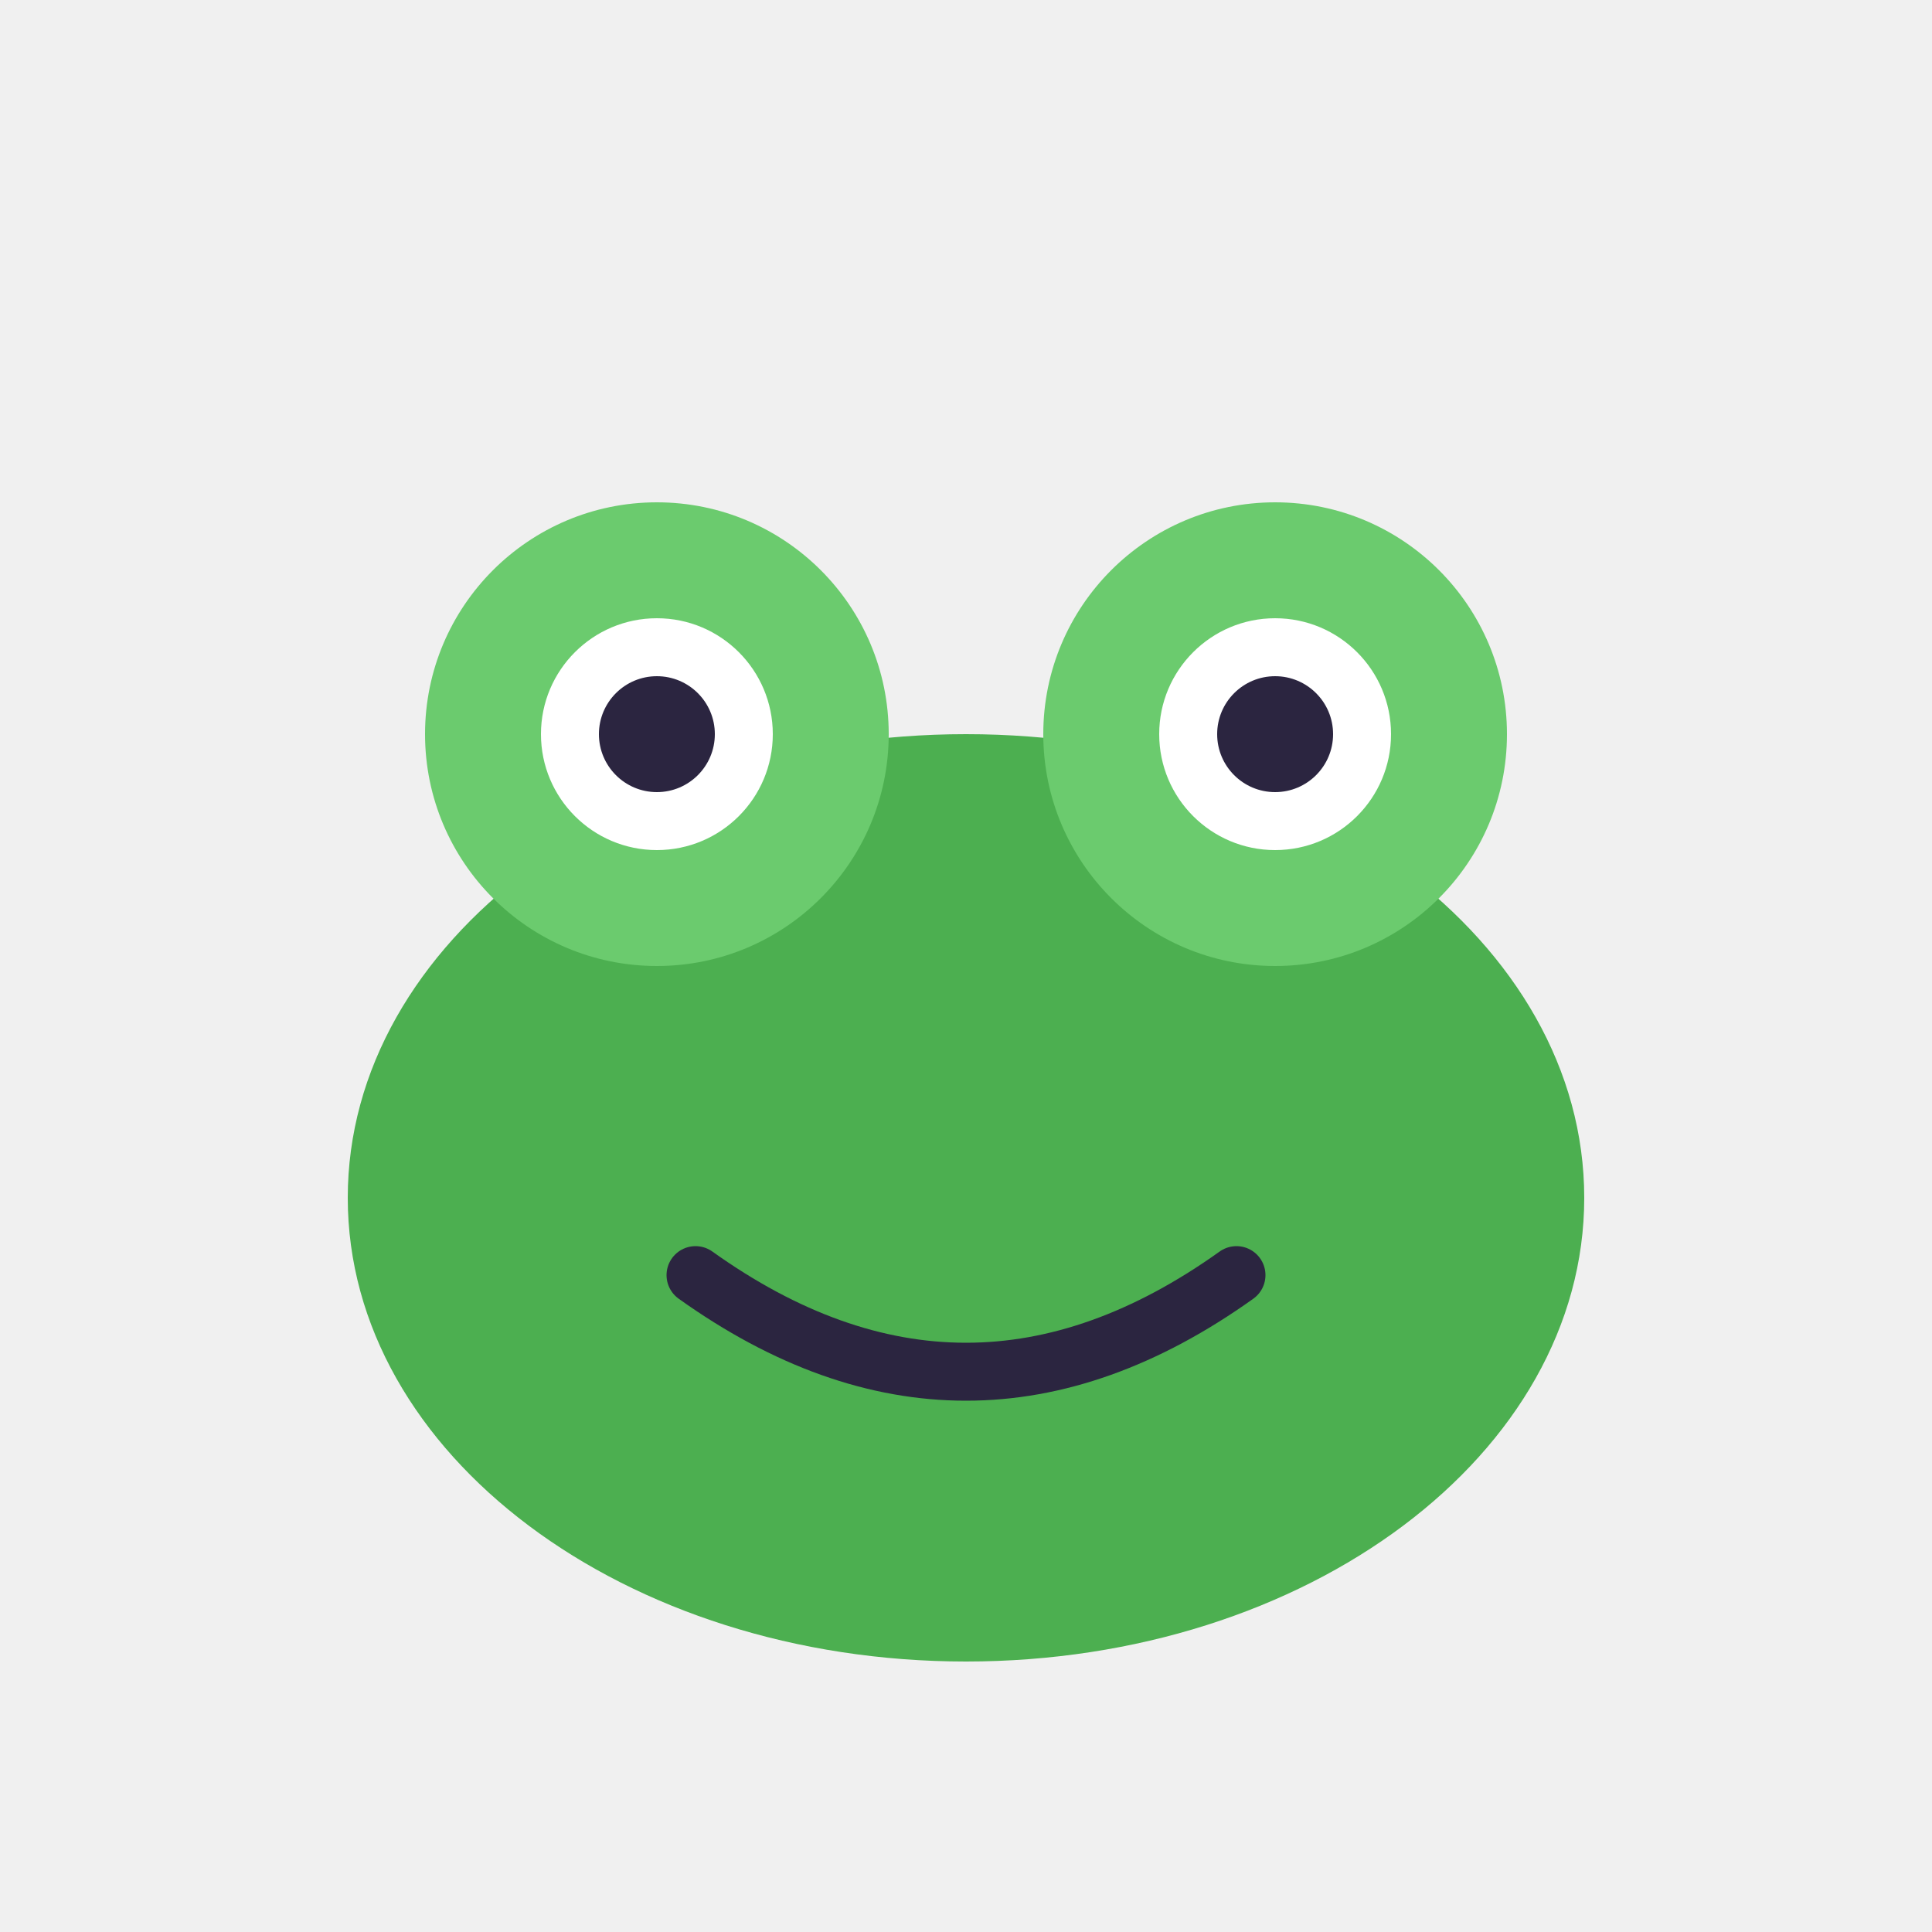
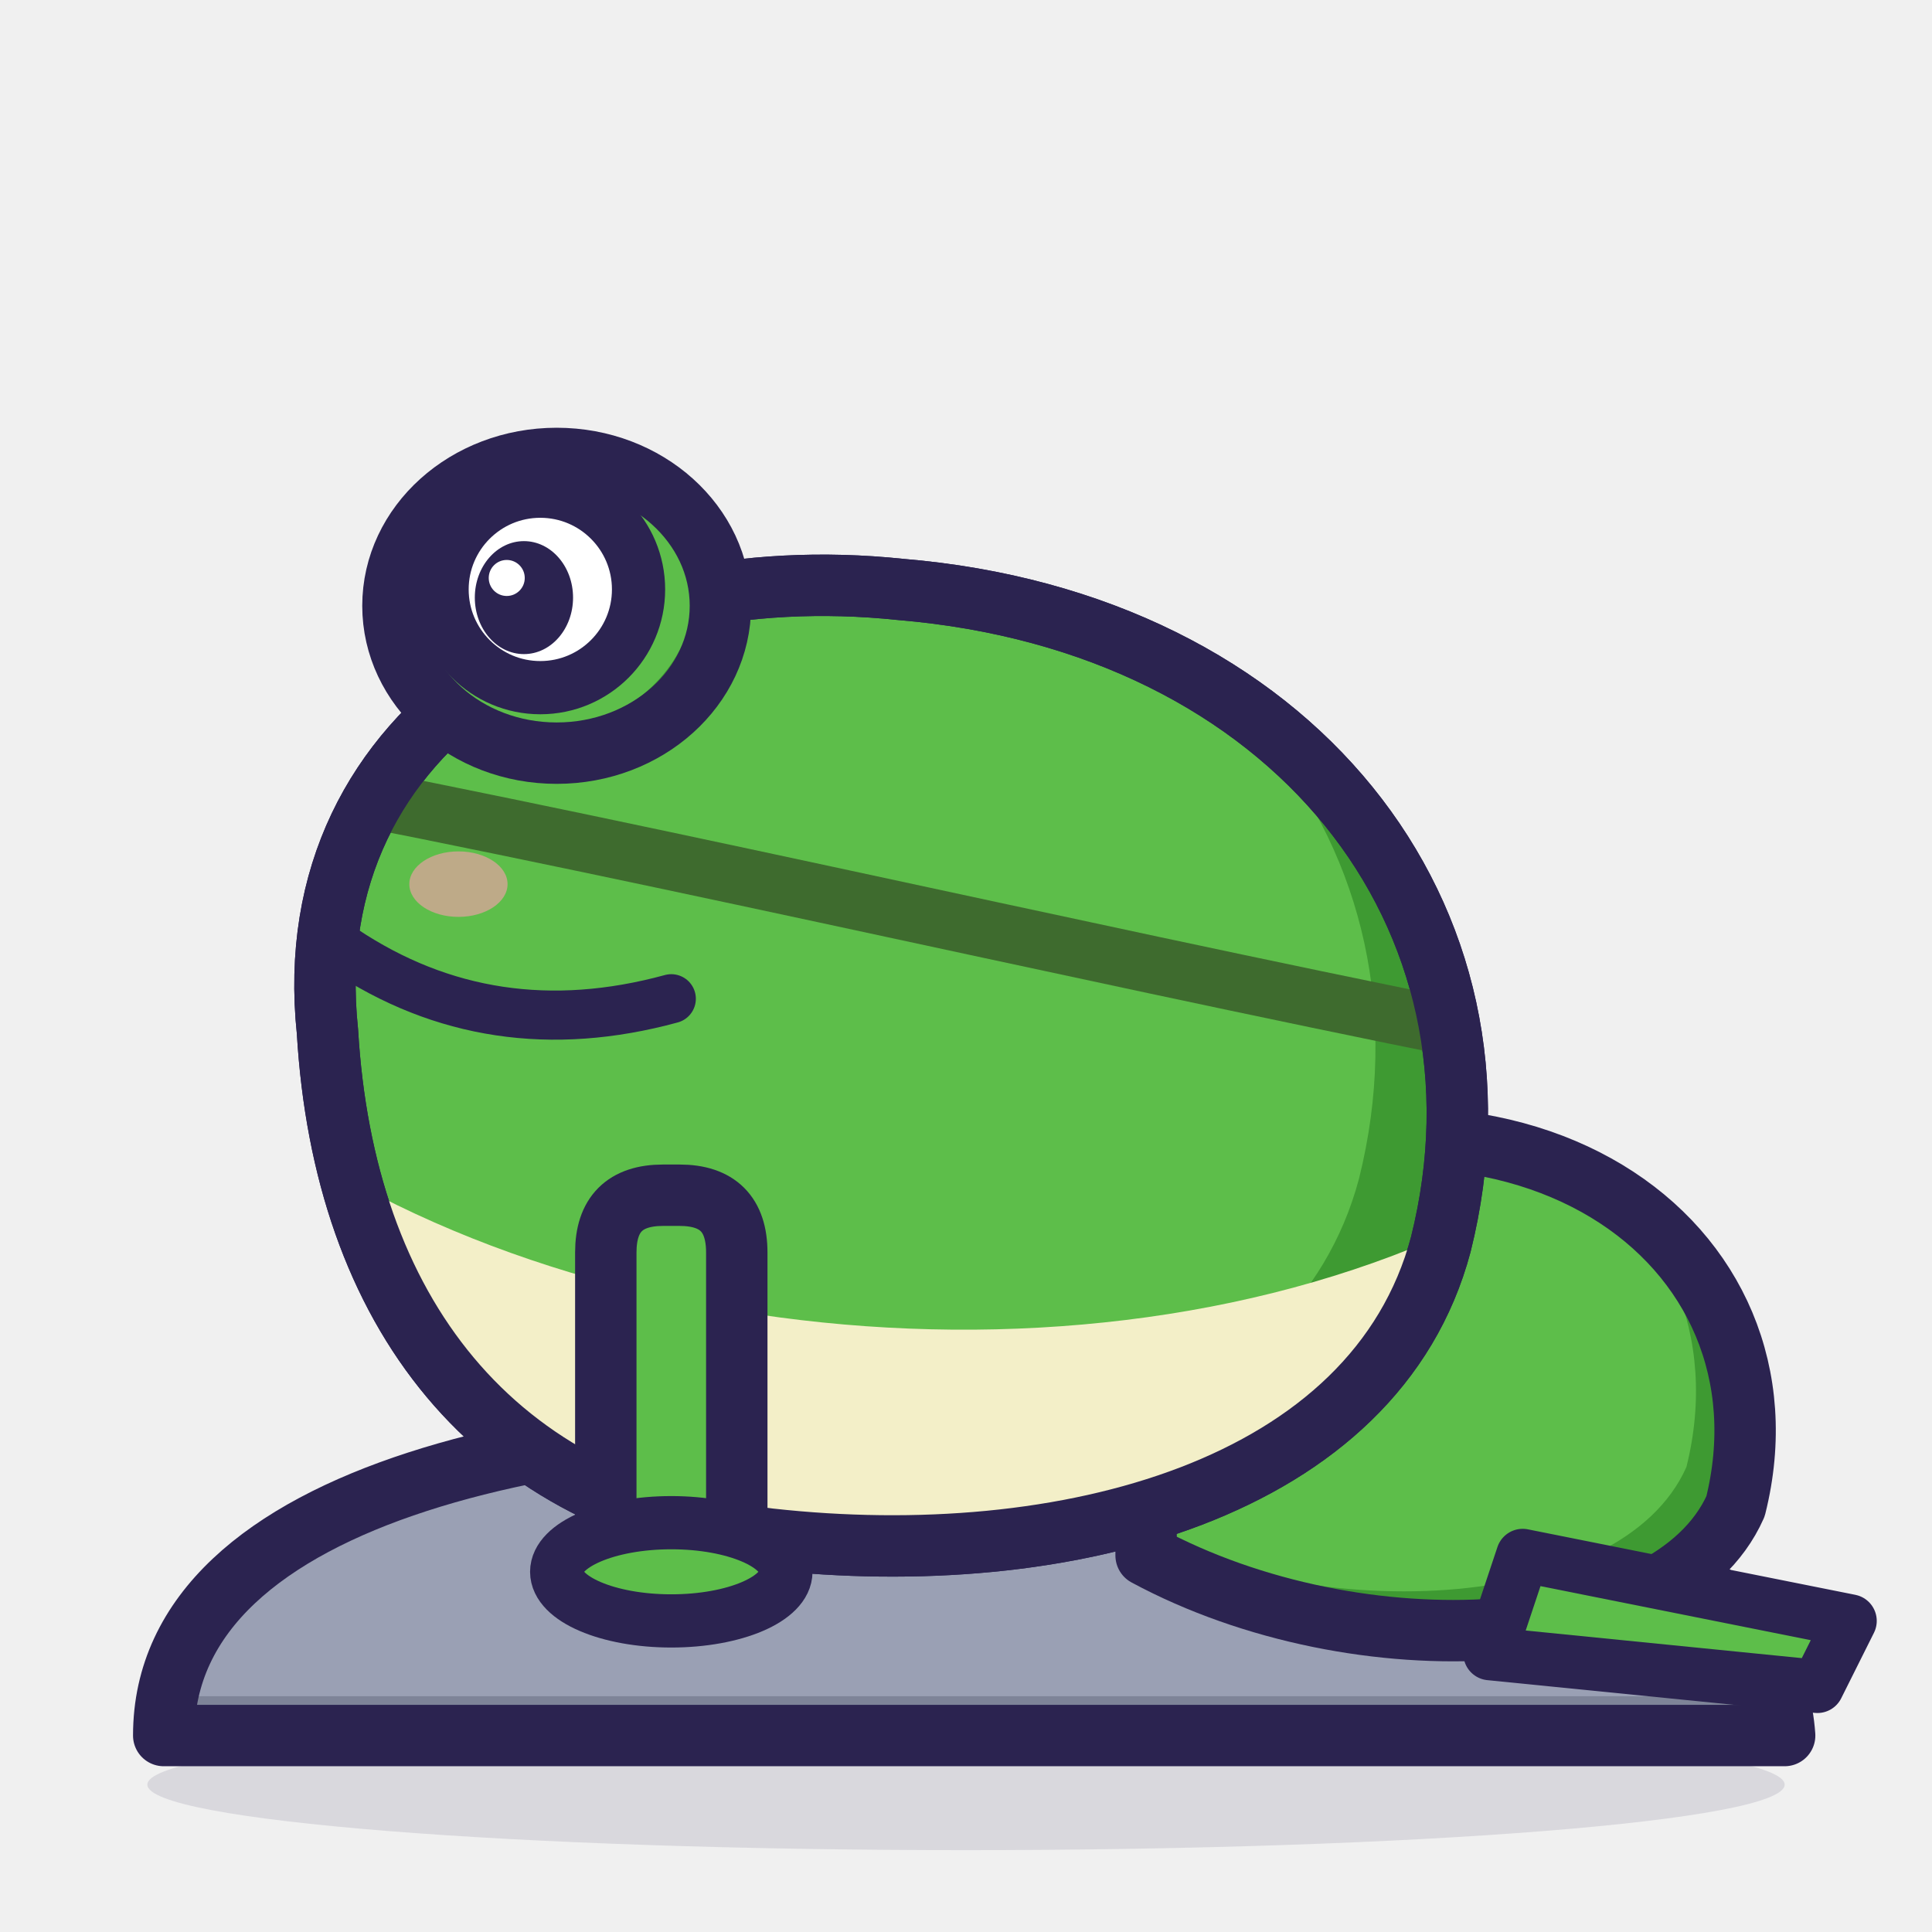
<svg xmlns="http://www.w3.org/2000/svg" viewBox="0 0 100 100" width="100" height="100">
-   <ellipse cx="50" cy="62" rx="32" ry="24" fill="#4CAF50" />
-   <circle cx="34" cy="38" r="12" fill="#6BCB6E" />
-   <circle cx="66" cy="38" r="12" fill="#6BCB6E" />
-   <circle cx="34" cy="38" r="6" fill="#FFFFFF" />
-   <circle cx="66" cy="38" r="6" fill="#FFFFFF" />
-   <circle cx="34" cy="38" r="3" fill="#2B2540" />
-   <circle cx="66" cy="38" r="3" fill="#2B2540" />
-   <path d="M36 66 Q50 76 64 66" fill="none" stroke="#2B2540" stroke-width="3" stroke-linecap="round" />
+   <g transform="scale(0.42373) translate(-10 -14)">
+     <ellipse cx="128" cy="232" rx="100" ry="8" fill="#2B2350" opacity="0.12" />
+     <clipPath id="L1">
+       <path d="M 30 226 C 30 196, 80 186, 128 188 C 180 190, 226 198, 228 226 Z" />
+     </clipPath>
+     <path d="M 30 226 C 30 196, 80 186, 128 188 C 180 190, 226 198, 228 226 Z" fill="#7E8498" />
+     <g clip-path="url(#L1)">
+       <path d="M 30 226 C 30 196, 80 186, 128 188 C 180 190, 226 198, 228 226 Z" fill="#9AA0B4" transform="translate(-6 -4.8)" />
+     </g>
+     <path d="M 30 226 C 30 196, 80 186, 128 188 C 180 190, 226 198, 228 226 Z" fill="none" stroke="#2B2350" stroke-width="7.5" stroke-linejoin="round" stroke-linecap="round" />
+     <g transform="translate(0 -10)">
+       <clipPath id="L2">
+         <path d="M 150 170 C 196 150, 230 176, 222 208 C 214 226, 176 228, 150 214 Z" />
+       </clipPath>
+       <path d="M 150 170 C 196 150, 230 176, 222 208 C 214 226, 176 228, 150 214 Z" fill="#3E9A32" />
+       <g clip-path="url(#L2)">
+         <path d="M 150 170 C 196 150, 230 176, 222 208 C 214 226, 176 228, 150 214 Z" fill="#5DBE4A" transform="translate(-6 -4.8)" />
+       </g>
+       <path d="M 150 170 C 196 150, 230 176, 222 208 C 214 226, 176 228, 150 214 Z" fill="none" stroke="#2B2350" stroke-width="7.5" stroke-linejoin="round" stroke-linecap="round" />
+       <path d="M 196 214 L 236 222 L 232 230 L 192 226 Z" fill="#5DBE4A" stroke="#2B2350" stroke-width="6.5" stroke-linejoin="round" stroke-linecap="round" />
+       <clipPath id="L3">
+         <path d="M 50 150 C 46 112, 82 92, 120 96 C 168 100, 196 136, 186 176 C 178 206, 140 216, 104 212 C 70 208, 52 184, 50 150 Z" />
+       </clipPath>
+       <path d="M 50 150 C 46 112, 82 92, 120 96 C 168 100, 196 136, 186 176 C 178 206, 140 216, 104 212 C 70 208, 52 184, 50 150 Z" fill="#3E9A32" />
+       <g clip-path="url(#L3)">
+         <path d="M 50 150 C 46 112, 82 92, 120 96 C 168 100, 196 136, 186 176 C 178 206, 140 216, 104 212 C 70 208, 52 184, 50 150 Z" fill="#5DBE4A" transform="translate(-10 -8.0)" />
+       </g>
+       <path d="M 50 150 C 46 112, 82 92, 120 96 C 168 100, 196 136, 186 176 C 178 206, 140 216, 104 212 C 70 208, 52 184, 50 150 Z" fill="none" stroke="#2B2350" stroke-width="7.5" stroke-linejoin="round" stroke-linecap="round" />
+       <g clip-path="url(#L3)">
+         <path d="M 40 160 C 80 190, 150 196, 196 170 L 196 230 L 40 230 Z" fill="#F3EFC8" />
+         <path d="M 36 118 C 80 126, 140 140, 190 150" fill="none" stroke="#3E6B2E" stroke-width="7" />
+       </g>
+       <path d="M 50 150 C 46 112, 82 92, 120 96 C 168 100, 196 136, 186 176 C 178 206, 140 216, 104 212 C 70 208, 52 184, 50 150 Z" fill="none" stroke="#2B2350" stroke-width="7.5" stroke-linejoin="round" stroke-linecap="round" />
+       <path d="M 91 170 L 93 170 Q 100 170 100 177 L 100 209 Q 100 216 93 216 L 91 216 Q 84 216 84 209 L 84 177 Q 84 170 91 170 Z" fill="#5DBE4A" stroke="#2B2350" stroke-width="7.5" stroke-linejoin="round" stroke-linecap="round" />
+       <path d="M 78 216 A 14 6 0 1 0 106 216 A 14 6 0 1 0 78 216 Z" fill="#5DBE4A" stroke="#2B2350" stroke-width="6.5" stroke-linejoin="round" stroke-linecap="round" />
+       <clipPath id="L4">
+         <path d="M 58 98 A 20 18 0 1 0 98 98 A 20 18 0 1 0 58 98 Z" />
+       </clipPath>
+       <path d="M 58 98 A 20 18 0 1 0 98 98 A 20 18 0 1 0 58 98 Z" fill="#3E9A32" />
+       <g clip-path="url(#L4)">
+         <path d="M 58 98 A 20 18 0 1 0 98 98 A 20 18 0 1 0 58 98 Z" fill="#5DBE4A" transform="translate(-3 -2.4)" />
+       </g>
+       <path d="M 58 98 A 20 18 0 1 0 98 98 A 20 18 0 1 0 58 98 Z" fill="none" stroke="#2B2350" stroke-width="7.5" stroke-linejoin="round" stroke-linecap="round" />
+       <path d="M 64 96 A 12 12 0 1 0 88 96 A 12 12 0 1 0 64 96 Z" fill="#FFFFFF" stroke="#2B2350" stroke-width="6.5" stroke-linejoin="round" stroke-linecap="round" />
+       <ellipse cx="74" cy="97" rx="6" ry="6.9" fill="#2B2350" />
+       <circle cx="71.9" cy="94.6" r="2.2" fill="#FFFFFF" />
+       <path d="M 52 140 Q 70 152 92 146" fill="none" stroke="#2B2350" stroke-width="6" stroke-linecap="round" stroke-linejoin="round" />
+       <ellipse cx="66" cy="132" rx="6" ry="4" fill="#FF9DB0" opacity="0.6" />
+     </g>
+   </g>
</svg>
